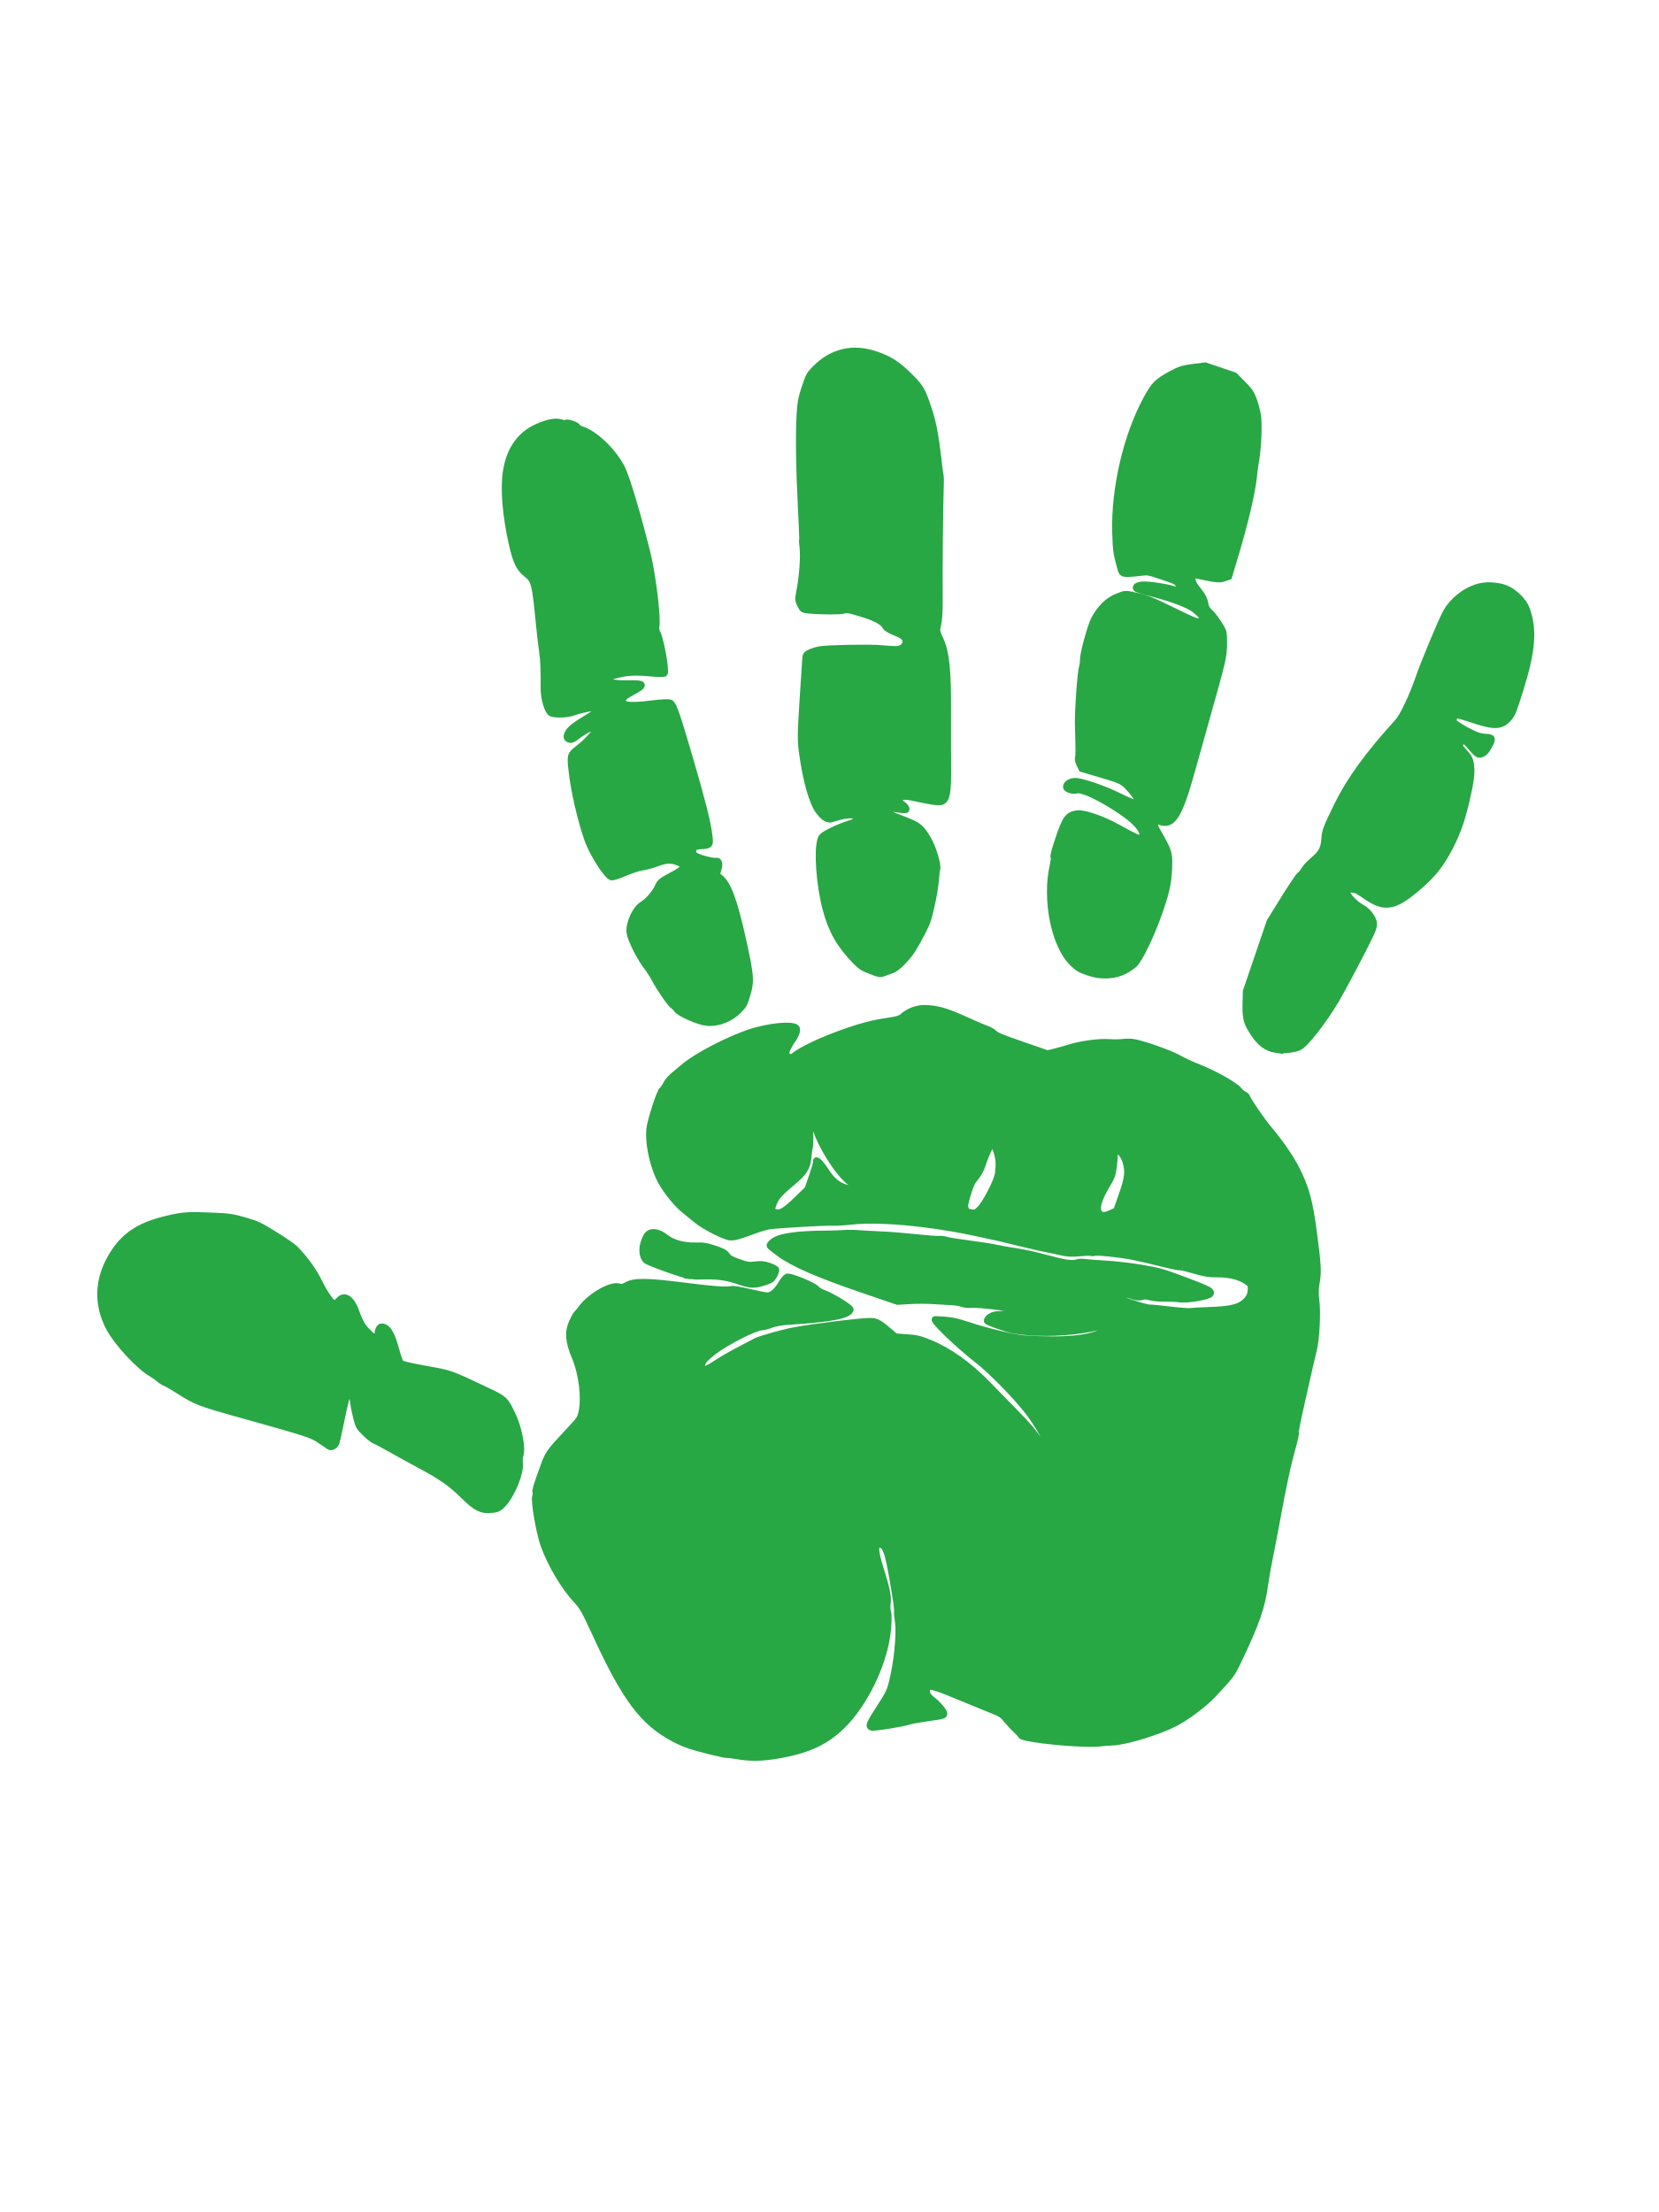
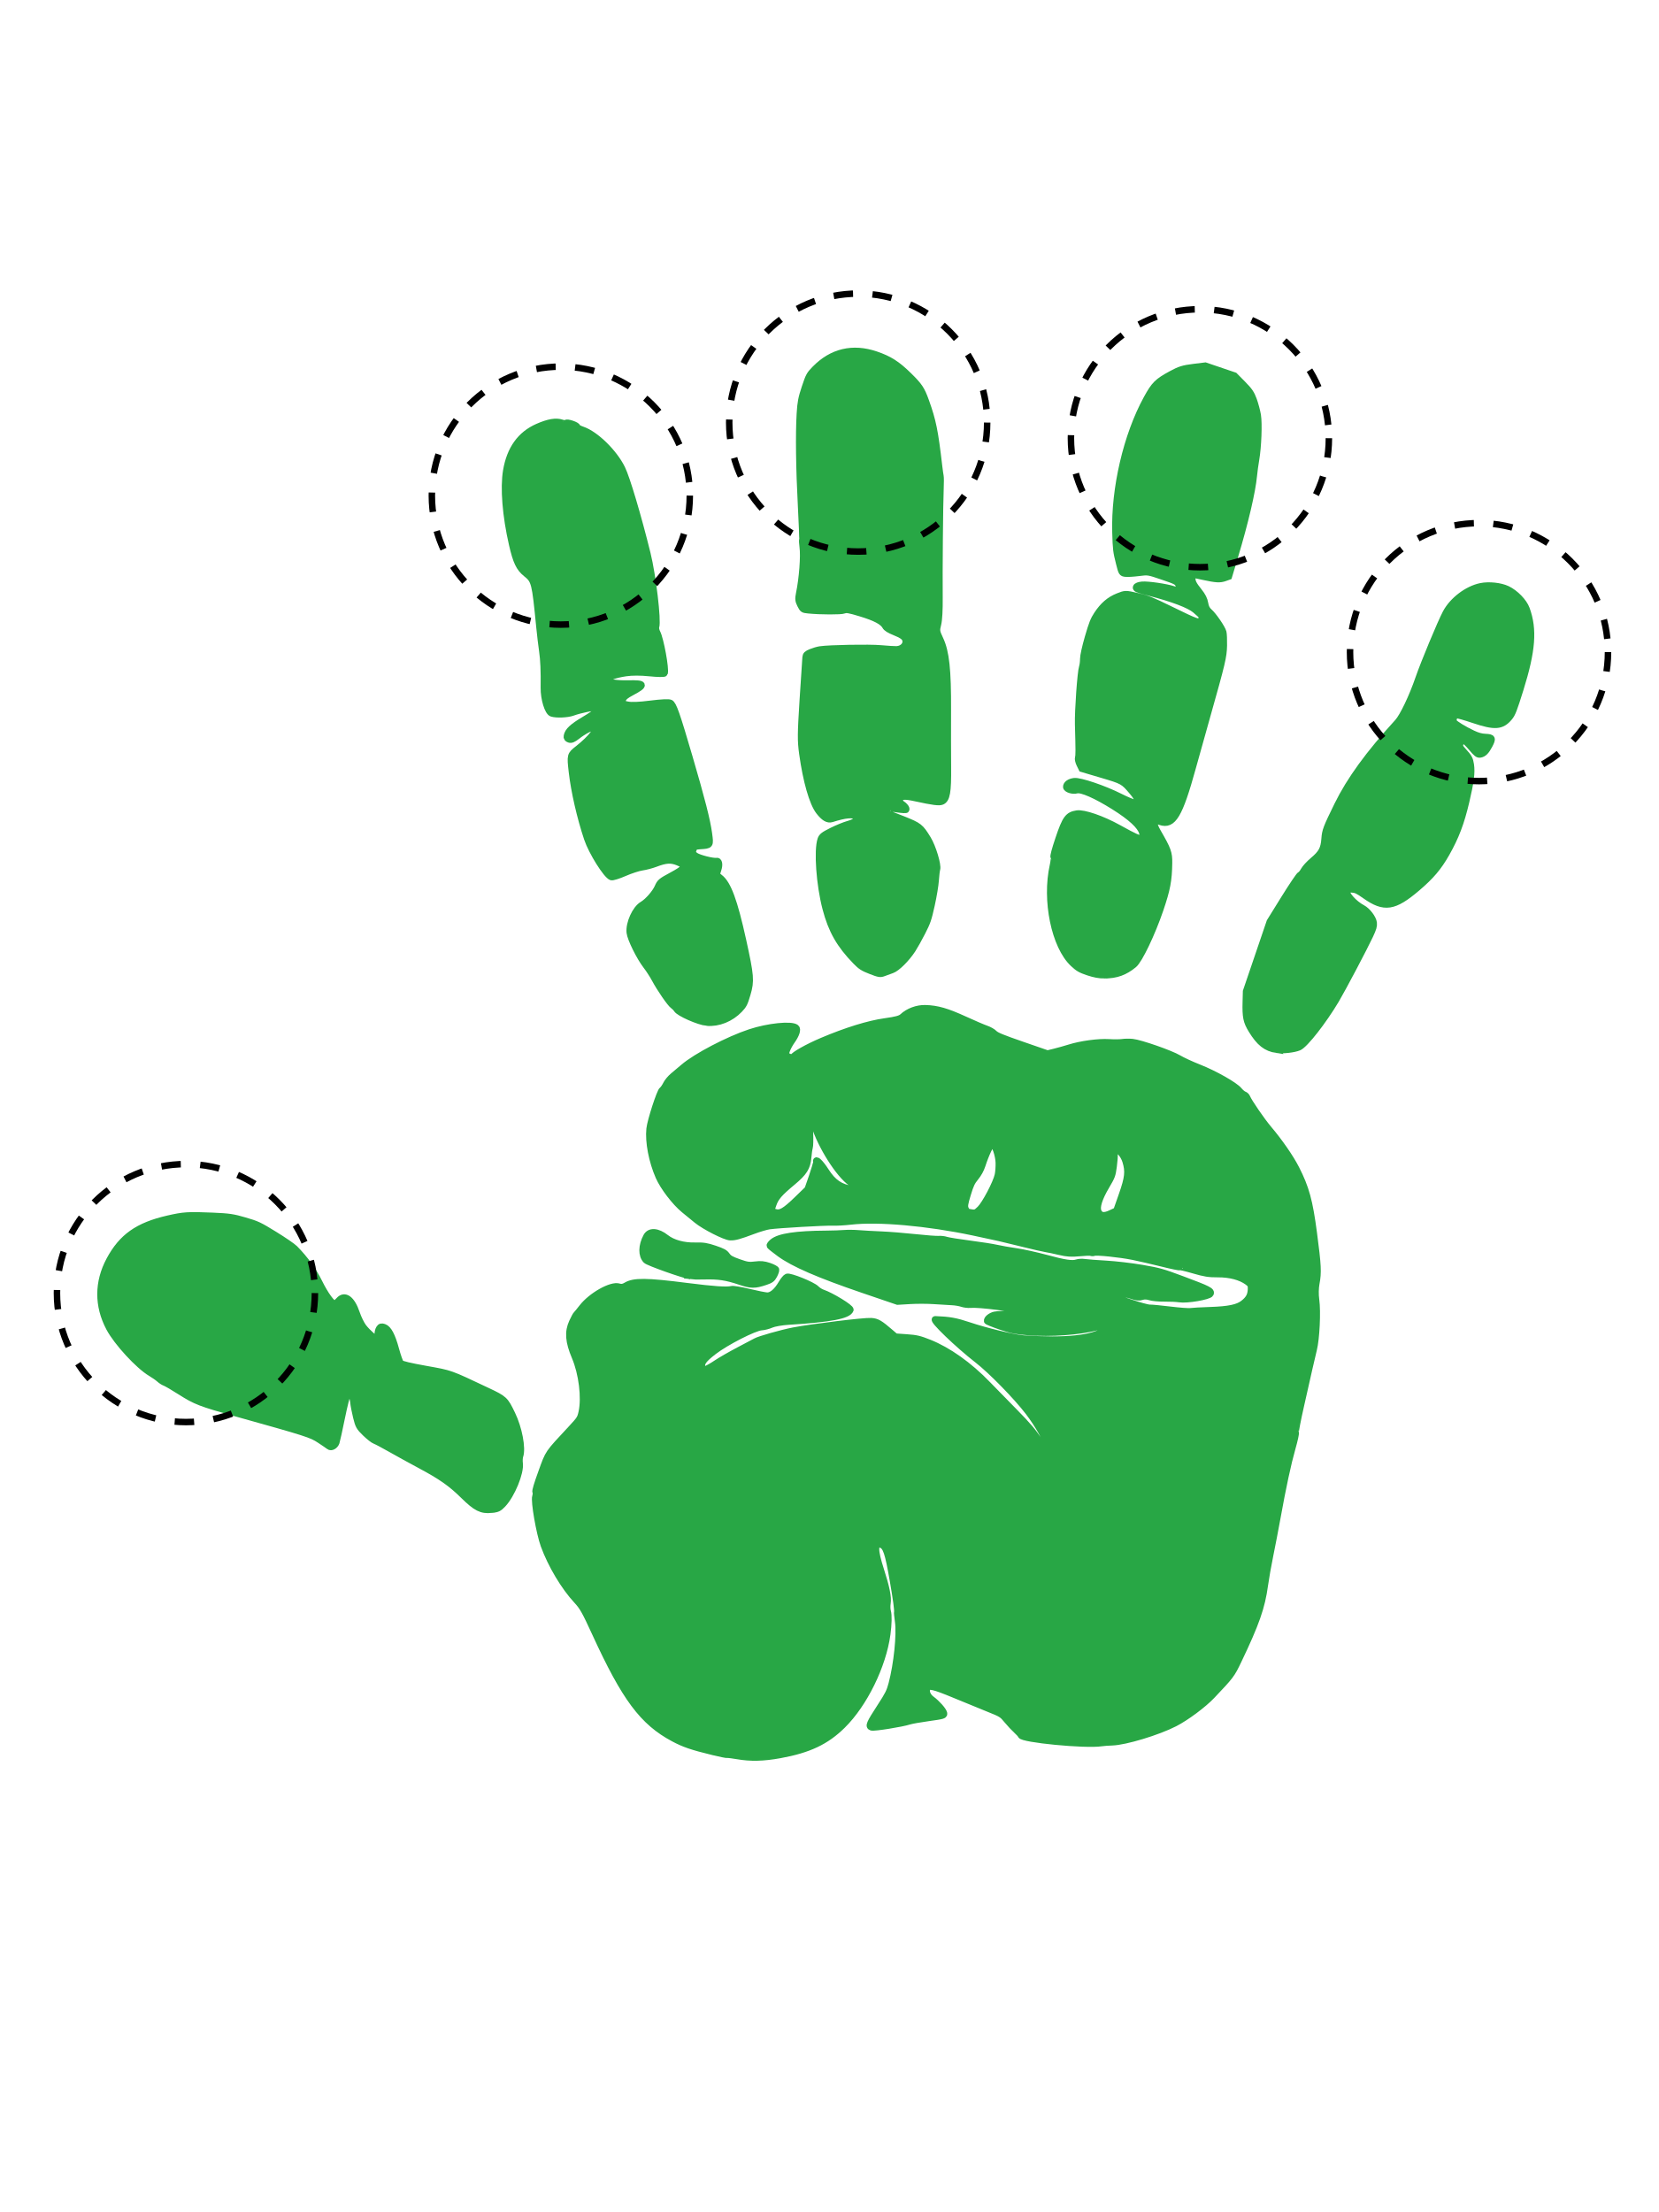
<svg xmlns="http://www.w3.org/2000/svg" version="1.1" id="svg2" viewBox="0 0 768 1024" height="1024" width="768">
  <defs id="defs4" />
  <g transform="translate(0,-28.36216)" id="layer1">
    <path id="path4295" d="m 227.494,727.254 c 2.79,-0.272 3.473,-0.594 5.269,-2.485 4.147,-4.365 8.389,-14.716 7.793,-19.015 -0.153,-1.105 -0.074,-2.612 0.177,-3.349 1.237,-3.638 -0.509,-12.858 -3.677,-19.422 -3.24,-6.713 -3.532,-6.987 -11.397,-10.701 -17.909,-8.457 -16.64,-8.006 -28.573,-10.157 -7.521,-1.356 -11.058,-2.197 -11.578,-2.753 -0.412,-0.44 -1.41,-3.245 -2.219,-6.233 -1.764,-6.516 -3.459,-9.705 -5.533,-10.41 -1.167,-0.397 -1.647,-0.256 -2.236,0.657 -0.413,0.639 -0.7,1.942 -0.638,2.895 0.062,0.953 -0.073,1.825 -0.301,1.937 -0.622,0.307 -4.371,-2.957 -6.362,-5.54 -0.966,-1.253 -2.387,-4.161 -3.156,-6.462 -2.182,-6.523 -5.496,-8.91 -8.169,-5.883 -0.692,0.784 -1.546,1.491 -1.896,1.572 -1.183,0.272 -4.439,-4.204 -7.299,-10.033 -2.641,-5.383 -6.554,-10.785 -11.274,-15.564 -0.921,-0.932 -5.112,-3.81 -9.313,-6.395 -7.174,-4.414 -8.016,-4.811 -13.818,-6.511 -5.381,-1.577 -7.299,-1.858 -14.848,-2.179 -11.362,-0.484 -13.397,-0.353 -20.737,1.329 -13.876,3.18 -21.299,8.423 -27.018,19.083 -5.522,10.293 -5.555,21.223 -0.093,31.52 3.529,6.653 13.552,17.534 19.237,20.884 1.418,0.835 3.186,2.075 3.93,2.756 0.744,0.68 1.917,1.429 2.608,1.664 0.691,0.235 3.932,2.13 7.202,4.212 6.96,4.431 9.299,5.335 25.533,9.873 33.232,9.289 34.957,9.84 38.913,12.439 2.001,1.315 3.947,2.648 4.326,2.962 0.951,0.791 2.795,-0.236 3.346,-1.864 0.251,-0.743 1.385,-5.913 2.52,-11.487 1.135,-5.575 2.383,-10.53 2.774,-11.012 0.656,-0.809 0.776,-0.787 1.555,0.276 0.464,0.633 0.943,2.252 1.064,3.598 0.121,1.345 0.719,4.456 1.328,6.913 1.023,4.127 1.343,4.695 4.207,7.477 1.705,1.655 3.702,3.215 4.439,3.466 0.737,0.251 4.045,1.997 7.351,3.882 3.306,1.884 9.405,5.238 13.552,7.452 9.716,5.186 14.337,8.427 20.059,14.068 5.812,5.73 8.317,6.995 12.952,6.543 z" style="fill:#28a745;fill-opacity:1;stroke:#28a745;stroke-width:3;stroke-opacity:1;stroke-miterlimit:4;stroke-dasharray:none" />
    <path d="m 319.669,619.111 c 0.737,0.106 3.64,0.131 6.45,0.054 6.417,-0.174 10.176,0.391 16.287,2.449 5.329,1.795 6.923,1.814 11.954,0.14 2.414,-0.803 3.111,-1.323 3.977,-2.968 0.577,-1.097 0.981,-2.288 0.899,-2.648 -0.083,-0.359 -1.532,-1.123 -3.222,-1.697 -2.33,-0.792 -3.867,-0.941 -6.366,-0.617 -2.874,0.372 -3.85,0.23 -7.638,-1.112 -3.575,-1.267 -4.546,-1.821 -5.491,-3.132 -0.966,-1.341 -1.859,-1.835 -5.638,-3.119 -3.732,-1.268 -5.277,-1.509 -9.149,-1.422 -5.344,0.119 -10.311,-1.258 -13.45,-3.728 -3.904,-3.073 -7.565,-3.296 -9.035,-0.551 -2.311,4.316 -2.371,8.78 -0.147,11.052 1.013,1.035 17.361,6.835 20.57,7.298 z M 508.431,589.176 c -0.883,-2.044 0.389,-6.107 3.646,-11.64 2.737,-4.651 2.88,-5.032 3.446,-9.218 0.325,-2.401 0.509,-4.968 0.41,-5.705 -0.136,-1.005 0.016,-1.436 0.609,-1.728 1.231,-0.606 3.596,2.034 4.528,5.057 1.447,4.691 1.135,7.583 -1.687,15.625 l -2.529,7.206 -2.723,1.275 c -3.053,1.429 -4.824,1.158 -5.701,-0.871 z m -61.492,-1.262 c -0.491,-1.134 -0.308,-2.349 1.002,-6.664 1.35,-4.446 1.931,-5.679 3.69,-7.829 1.353,-1.654 2.434,-3.621 3.073,-5.592 1.718,-5.299 4.038,-10.159 4.737,-9.921 1.178,0.4 2.836,5.285 2.939,8.654 0.056,1.835 -0.128,4.4 -0.407,5.701 -0.803,3.732 -5.914,13.458 -8.298,15.789 -2.014,1.969 -2.197,2.014 -5.558,1.361 -0.318,-0.062 -0.848,-0.736 -1.178,-1.499 z m -89.005,-1.929 c 1.123,-3.287 2.839,-5.269 9.032,-10.431 5.252,-4.378 6.768,-6.791 7.143,-11.37 0.157,-1.91 0.46,-3.986 0.673,-4.614 0.213,-0.627 0.287,-3.75 0.165,-6.939 -0.214,-5.556 -0.109,-8.854 0.277,-8.723 0.099,0.034 0.871,2.323 1.716,5.088 2.993,9.8 11.434,23.151 17.069,26.997 2.96,2.02 3.203,3.18 0.595,2.839 -5.509,-0.722 -8.945,-3.056 -12.347,-8.387 -2.408,-3.774 -4.793,-6.062 -4.362,-4.185 0.086,0.376 -0.777,3.369 -1.918,6.651 l -2.075,5.967 -4.716,4.576 c -5.844,5.671 -7.945,6.889 -10.426,6.046 l -1.815,-0.617 0.991,-2.898 z m -28.166,253.31 c 3.57,0.875 6.767,1.522 7.105,1.438 0.338,-0.084 2.335,0.151 4.438,0.523 6.127,1.083 12.021,0.947 19.727,-0.455 13.372,-2.432 21.416,-6.236 28.98,-13.706 10.065,-9.94 18.702,-27.541 20.699,-42.184 0.638,-4.679 0.725,-8.89 0.218,-10.601 -0.257,-0.868 -0.305,-2.57 -0.106,-3.784 0.439,-2.681 -0.501,-7.38 -3.065,-15.323 -3.007,-9.315 -2.976,-12.808 0.103,-11.761 2.309,0.785 3.277,3.684 5.506,16.497 1.522,8.748 2.216,13.882 1.972,14.586 -0.073,0.211 0.127,2.243 0.445,4.517 0.848,6.067 -0.549,19.633 -2.966,28.804 -0.954,3.617 -1.616,4.942 -5.34,10.672 -5.07,7.803 -5.563,8.966 -4.018,9.491 1.132,0.385 13.997,-1.673 17.447,-2.79 1.052,-0.341 5.16,-1.067 9.129,-1.615 6.686,-0.922 7.195,-1.083 6.936,-2.186 -0.314,-1.34 -3.167,-4.555 -5.708,-6.434 -1.778,-1.315 -2.671,-3.318 -2.156,-4.834 0.618,-1.819 2.872,-1.327 12.829,2.801 5.152,2.136 12.187,5.016 15.632,6.401 6.091,2.447 6.331,2.596 8.638,5.391 1.305,1.581 3.25,3.664 4.323,4.628 1.072,0.965 2.007,2.004 2.077,2.309 0.432,1.882 29.789,4.724 37.22,3.604 1.027,-0.155 3.295,-0.325 5.04,-0.378 6.074,-0.185 21.118,-4.737 28.98,-8.771 5.243,-2.689 13.212,-8.614 17.115,-12.724 8.867,-9.338 9.175,-9.746 12.3,-16.282 8.236,-17.228 10.86,-24.716 12.253,-34.967 0.425,-3.125 1.521,-9.334 2.437,-13.797 0.916,-4.463 2.399,-12.168 3.295,-17.123 2.661,-14.704 4.963,-25.415 6.984,-32.501 1.046,-3.666 1.745,-6.868 1.552,-7.115 -0.192,-0.247 0.904,-5.949 2.435,-12.672 1.532,-6.723 3.25,-14.344 3.819,-16.935 0.569,-2.591 1.503,-6.577 2.077,-8.857 1.277,-5.077 1.879,-17.573 1.112,-23.064 -0.343,-2.452 -0.298,-5.389 0.116,-7.583 0.976,-5.18 0.824,-8.222 -1.172,-23.378 -1.953,-14.836 -3.601,-20.855 -8.155,-29.791 -2.619,-5.139 -7.656,-12.414 -12.836,-18.539 -3.103,-3.67 -9.144,-12.478 -9.883,-14.412 -0.209,-0.546 -0.835,-1.148 -1.393,-1.337 -0.557,-0.189 -1.624,-1.084 -2.369,-1.989 -1.935,-2.346 -11.296,-7.644 -18.555,-10.5 -3.411,-1.342 -7.612,-3.28 -9.335,-4.307 -3.755,-2.238 -17.678,-7.096 -21.427,-7.477 -1.403,-0.143 -3.486,-0.118 -4.627,0.055 -1.142,0.173 -3.962,0.196 -6.267,0.051 -4.812,-0.302 -12.907,0.792 -18.227,2.464 -2.011,0.632 -5.129,1.508 -6.928,1.946 l -3.271,0.796 -11.713,-4.053 c -9.381,-3.246 -11.955,-4.305 -12.93,-5.319 -0.669,-0.696 -2.331,-1.644 -3.693,-2.107 -1.362,-0.463 -5.846,-2.386 -9.966,-4.273 -8.318,-3.81 -12.749,-5.084 -18.222,-5.238 -3.776,-0.106 -7.931,1.439 -10.571,3.93 -0.996,0.94 -2.957,1.469 -8.084,2.181 -7.592,1.055 -17.981,4.267 -29.169,9.018 -6.714,2.851 -13.141,6.47 -13.532,7.62 -0.09,0.265 -0.927,0.12 -1.859,-0.323 -1.633,-0.777 -1.669,-0.882 -0.98,-2.892 0.393,-1.147 1.432,-3.085 2.307,-4.306 2.142,-2.987 2.945,-5.457 2.023,-6.225 -2.068,-1.721 -12.867,-0.62 -21.311,2.173 -10.124,3.349 -25.02,11.141 -30.806,16.115 -1.418,1.219 -3.579,3.041 -4.801,4.048 -1.223,1.007 -2.673,2.754 -3.223,3.882 -0.55,1.128 -1.362,2.284 -1.804,2.57 -1.04,0.672 -5.459,14.296 -5.849,18.032 -0.631,6.043 1.069,14.94 4.236,22.17 2.094,4.78 7.523,11.876 11.707,15.301 1.792,1.466 4.446,3.637 5.899,4.824 3.614,2.953 13.096,7.769 15.468,7.857 2.123,0.078 4.162,-0.481 10.704,-2.939 2.66,-0.999 5.984,-1.98 7.388,-2.18 4.187,-0.597 25.639,-1.84 29.153,-1.689 1.792,0.077 5.63,-0.135 8.529,-0.471 12.744,-1.478 35.501,0.541 56.788,5.038 11.798,2.492 12.692,2.696 22.968,5.242 4.851,1.202 9.664,2.307 10.696,2.456 1.032,0.149 3.868,0.743 6.301,1.321 3.367,0.799 5.521,0.939 9.012,0.586 2.523,-0.255 4.967,-0.334 5.432,-0.176 0.465,0.158 1.129,0.158 1.477,1.1e-4 1.068,-0.485 12.033,0.647 18.024,1.861 3.121,0.632 9.231,2.042 13.578,3.134 4.347,1.091 7.957,1.828 8.021,1.638 0.065,-0.19 2.939,0.476 6.387,1.482 5.225,1.523 7.108,1.823 11.307,1.798 5.549,-0.032 10.492,1.267 13.689,3.599 1.533,1.118 1.749,1.596 1.637,3.627 -0.149,2.732 -1.078,4.38 -3.566,6.327 -2.562,2.005 -6.79,2.876 -15.344,3.16 -4.108,0.137 -8.21,0.36 -9.117,0.497 -0.906,0.137 -5.169,-0.182 -9.473,-0.708 -4.304,-0.526 -8.546,-0.931 -9.428,-0.899 -0.882,0.032 -5,-1.097 -9.152,-2.508 -7.336,-2.494 -7.524,-2.588 -6.685,-3.373 1.081,-1.011 4.142,-0.86 7.821,0.387 2.065,0.7 3.272,0.805 4.457,0.387 1.012,-0.357 2.388,-0.313 3.648,0.115 1.113,0.378 4.151,0.663 6.751,0.633 2.6,-0.03 5.735,0.117 6.966,0.327 3.362,0.574 13.7,-1.196 14.338,-2.455 0.694,-1.369 -0.691,-2.079 -13.078,-6.704 -9.174,-3.425 -10.69,-3.849 -18.694,-5.225 -4.791,-0.823 -12.216,-1.693 -16.5,-1.932 -4.284,-0.239 -8.753,-0.58 -9.93,-0.757 -1.177,-0.178 -2.789,-0.098 -3.582,0.176 -2.157,0.746 -5.735,0.208 -14.576,-2.193 -4.39,-1.192 -10.515,-2.534 -13.612,-2.982 -3.096,-0.448 -7.138,-1.162 -8.981,-1.587 -1.843,-0.425 -7.472,-1.305 -12.509,-1.955 -5.037,-0.651 -9.906,-1.437 -10.82,-1.748 -0.914,-0.311 -2.517,-0.496 -3.562,-0.411 -1.045,0.085 -5.928,-0.283 -10.851,-0.817 -4.923,-0.534 -11.947,-1.094 -15.609,-1.244 -3.662,-0.15 -8.381,-0.415 -10.488,-0.588 -2.107,-0.174 -5.133,-0.205 -6.726,-0.07 -1.593,0.135 -5.306,0.262 -8.252,0.281 -14.101,0.093 -21.915,1.276 -24.894,3.768 -0.853,0.714 -1.439,1.507 -1.301,1.763 0.138,0.256 2.175,1.878 4.527,3.604 6.355,4.664 18.128,9.781 38.473,16.722 l 16.13,5.503 5.743,-0.348 c 3.159,-0.191 8.216,-0.174 11.237,0.038 3.022,0.212 6.708,0.436 8.193,0.497 1.484,0.061 3.573,0.408 4.641,0.771 1.068,0.363 2.802,0.577 3.852,0.475 4.098,-0.397 20.894,1.785 25.445,3.307 2.934,0.981 1.561,1.244 -5.715,1.093 -3.548,-0.073 -7.337,0.064 -8.42,0.304 -1.883,0.419 -3.698,1.904 -3.499,2.863 0.052,0.25 2.805,1.375 6.119,2.502 5.074,1.725 7.082,2.132 12.73,2.582 10.714,0.854 23.578,-0.079 32.367,-2.349 6.57,-1.697 7.251,-1.377 3.194,1.496 -5.505,3.899 -18.102,5.199 -37.578,3.879 -4.405,-0.298 -17.382,-3.425 -25.356,-6.108 -5.935,-1.997 -8.878,-2.527 -15.493,-2.787 -1.811,-0.071 10.575,11.852 19.514,18.785 6.31,4.894 17.959,16.785 23.485,23.972 4.696,6.108 8.787,13.466 9.437,16.973 0.674,3.639 -0.326,2.853 -4.254,-3.341 -2.634,-4.154 -5.241,-7.228 -11.646,-13.729 -4.539,-4.607 -10.118,-10.308 -12.398,-12.668 -8.503,-8.799 -18.134,-15.64 -26.977,-19.161 -4.506,-1.794 -5.899,-2.12 -10.409,-2.438 l -5.206,-0.366 -2.186,-1.882 c -5.122,-4.41 -6.29,-5.092 -9.06,-5.287 -3.121,-0.22 -27.099,2.703 -35.897,4.376 -5.266,1.002 -15.974,4.041 -17.541,4.979 -0.243,0.146 -3.664,1.954 -7.602,4.018 -3.938,2.065 -8.705,4.802 -10.593,6.083 -1.888,1.281 -4.056,2.511 -4.817,2.733 -1.262,0.368 -1.414,0.308 -1.722,-0.673 -0.662,-2.113 0.526,-3.784 5.321,-7.48 5.674,-4.373 18.804,-11.082 22.087,-11.285 1.221,-0.076 3.265,-0.606 4.542,-1.178 1.316,-0.589 4.814,-1.197 8.07,-1.4 19.379,-1.213 27.596,-2.777 28.554,-5.434 0.335,-0.928 -8.778,-6.518 -12.929,-7.931 -0.915,-0.311 -2.22,-1.145 -2.9,-1.851 -1.673,-1.739 -12.168,-5.977 -13.521,-5.46 -0.526,0.201 -1.657,1.564 -2.512,3.028 -2.16,3.697 -4.534,5.724 -6.638,5.669 -0.944,-0.025 -4.746,-0.777 -8.45,-1.673 -3.704,-0.896 -7.299,-1.488 -7.99,-1.316 -2.301,0.572 -8.394,0.157 -20.642,-1.405 -18.92,-2.414 -24.641,-2.474 -28.244,-0.296 -1.229,0.743 -2.213,0.907 -3.276,0.545 -3.475,-1.181 -12.888,4.116 -17.137,9.644 -1.131,1.472 -2.274,2.855 -2.54,3.074 -0.265,0.219 -1.142,1.823 -1.948,3.564 -2.14,4.622 -1.798,9.09 1.247,16.286 3.223,7.617 4.597,18.782 3.135,25.476 -0.638,2.921 -0.917,3.358 -4.844,7.582 -11.231,12.08 -10.371,10.819 -13.809,20.254 -2.056,5.641 -2.956,8.684 -2.714,9.174 0.199,0.404 0.159,1.33 -0.088,2.058 -0.72,2.118 1.828,16.839 3.911,22.597 3.258,9.003 9.356,19.238 15.227,25.552 2.723,2.929 3.85,4.93 8.534,15.148 13.773,30.048 22.037,41.132 36.341,48.744 4.811,2.56 8.454,3.806 17.889,6.118 z" style="fill:#28a745;fill-opacity:1;stroke:#28a745;stroke-width:3;stroke-opacity:1;stroke-miterlimit:4;stroke-dasharray:none" id="path4293" />
    <path id="path4291" d="m 327.245,501.761 c 5.276,0.49 11.081,-1.838 15.106,-6.059 1.935,-2.029 2.315,-2.786 3.624,-7.212 1.787,-6.043 1.597,-8.364 -2.035,-24.855 -4.02,-18.256 -6.965,-26.215 -10.758,-29.077 -1.505,-1.135 -1.536,-1.285 -0.747,-3.605 0.809,-2.381 0.43,-4.29 -0.798,-4.008 -1.432,0.329 -7.975,-1.31 -9.577,-2.399 -1.493,-1.015 -1.621,-1.327 -1.133,-2.759 0.488,-1.431 0.836,-1.632 3.061,-1.771 4.983,-0.312 4.921,-0.225 4.17,-5.81 -0.815,-6.059 -3.301,-15.793 -9.023,-35.33 -5.905,-20.159 -7.396,-24.407 -8.822,-25.13 -0.714,-0.362 -4.218,-0.198 -9.127,0.427 -5.392,0.687 -8.859,0.825 -10.721,0.426 l -2.753,-0.59 0.551,-1.62 c 0.43,-1.265 1.355,-2.048 4.217,-3.567 6.43,-3.414 6.113,-4.228 -1.574,-4.031 -5.399,0.138 -9.653,-0.566 -9.9,-1.64 -0.243,-1.056 3.464,-2.424 8.672,-3.201 2.914,-0.435 6.739,-0.433 11.108,0.004 3.933,0.394 6.748,0.42 6.868,0.066 0.665,-1.958 -1.883,-15.866 -3.445,-18.802 -0.475,-0.892 -0.705,-2.094 -0.512,-2.671 0.956,-2.853 -1.535,-23.839 -4.023,-33.895 -4.338,-17.533 -9.518,-34.935 -11.747,-39.459 -3.668,-7.446 -12.222,-15.797 -18.293,-17.861 -1.475,-0.501 -2.605,-1.138 -2.51,-1.416 0.094,-0.277 -0.963,-0.89 -2.35,-1.361 -1.387,-0.471 -2.598,-0.63 -2.693,-0.353 -0.094,0.277 -1.007,0.22 -2.029,-0.127 -2.647,-0.9 -6.154,-0.306 -11.137,1.884 -8.029,3.529 -12.852,10.265 -14.551,20.322 -1.345,7.957 -0.307,20.88 2.739,34.119 1.846,8.021 3.236,10.943 6.432,13.513 3.963,3.187 4.157,3.958 6.178,24.524 0.362,3.681 0.963,8.749 1.337,11.264 0.606,4.081 0.834,9.41 0.727,17.001 -0.072,5.149 1.809,11.308 3.639,11.916 2.074,0.689 7.242,0.486 9.62,-0.378 3.584,-1.302 9.801,-2.575 10.845,-2.22 1.768,0.601 0.283,2.126 -5.303,5.446 -5.583,3.319 -7.689,5.279 -8.12,7.56 -0.166,0.879 0.108,1.312 1.027,1.625 0.944,0.321 1.857,-0.046 3.699,-1.486 3.054,-2.389 6.461,-4.157 7.82,-4.059 2.406,0.173 -1.199,4.95 -7.452,9.875 -3.642,2.869 -3.661,2.941 -2.773,10.735 1.021,8.957 3.797,21.063 7.076,30.862 2.071,6.189 8.855,17.022 11.147,17.801 0.551,0.187 3.281,-0.657 6.066,-1.876 2.785,-1.219 6.437,-2.413 8.115,-2.653 1.679,-0.24 4.45,-0.966 6.157,-1.615 4.878,-1.853 7.208,-2.011 10.463,-0.711 4.139,1.653 3.698,2.591 -2.884,6.141 -4.952,2.67 -5.373,3.024 -6.415,5.392 -1.202,2.73 -4.648,6.655 -7.104,8.092 -3.262,1.908 -6.313,8.639 -5.853,12.917 0.308,2.868 4.506,11.373 7.584,15.365 1.252,1.624 3.057,4.407 4.009,6.184 2.439,4.548 7.117,11.331 8.466,12.275 0.625,0.437 1.376,1.205 1.67,1.707 1.037,1.773 10.196,5.818 13.968,6.169 z" style="fill:#28a745;fill-opacity:1;stroke:#28a745;stroke-width:3;stroke-opacity:1;stroke-miterlimit:4;stroke-dasharray:none" />
    <path id="path4289" d="m 409.109,478.806 c 0.971,-0.378 2.679,-1 3.795,-1.381 2.304,-0.788 6.755,-5.202 9.521,-9.442 0.991,-1.519 3.011,-5.136 4.49,-8.037 2.433,-4.775 2.842,-5.967 4.318,-12.595 0.897,-4.026 1.757,-9.176 1.91,-11.445 0.154,-2.268 0.426,-4.58 0.605,-5.138 0.604,-1.884 -1.918,-10.277 -4.217,-14.035 -3.45,-5.639 -4.009,-6.079 -11.55,-9.085 -3.678,-1.466 -6.736,-2.711 -6.794,-2.766 -0.059,-0.055 0.074,-0.631 0.294,-1.28 0.362,-1.065 0.767,-1.124 4.145,-0.611 2.059,0.313 3.805,0.39 3.879,0.172 0.216,-0.637 -0.674,-1.813 -2.04,-2.696 -0.932,-0.602 -1.159,-1.131 -0.862,-2.006 0.556,-1.636 2.041,-1.755 7.387,-0.594 7.993,1.737 10.785,2.096 12.05,1.549 2.285,-0.988 2.881,-4.42 2.769,-15.972 -0.056,-5.839 -0.072,-17.692 -0.035,-26.34 0.08,-18.68 -0.811,-26.959 -3.526,-32.758 -1.725,-3.686 -1.78,-4.057 -1.03,-7.021 0.494,-1.953 0.754,-6.632 0.692,-12.445 -0.125,-11.679 0.164,-43.546 0.456,-50.189 0.12,-2.743 0.118,-5.402 -0.005,-5.908 -0.123,-0.506 -0.423,-2.633 -0.666,-4.727 -1.88,-16.165 -2.845,-20.919 -6.08,-29.936 -1.996,-5.564 -3.013,-7.091 -7.95,-11.938 -5.337,-5.24 -9.013,-7.584 -15.175,-9.679 -10.763,-3.658 -20.388,-1.375 -28.263,6.706 -2.527,2.593 -2.785,3.071 -4.617,8.556 -1.633,4.89 -2.001,6.813 -2.322,12.149 -0.562,9.34 -0.35,25.584 0.556,42.592 0.44,8.262 0.705,15.302 0.589,15.643 -0.116,0.341 -0.036,1.874 0.177,3.405 0.593,4.263 -0.189,14.567 -1.64,21.589 -0.502,2.432 -0.405,3.379 0.535,5.215 1.122,2.191 1.209,2.249 3.731,2.506 5.564,0.567 15.217,0.594 16.486,0.046 1.105,-0.478 2.438,-0.244 7.679,1.345 6.804,2.063 10.239,3.869 11.429,6.011 0.504,0.906 1.765,1.692 4.529,2.821 2.758,1.127 4.026,1.916 4.527,2.817 1.285,2.31 -0.679,4.921 -3.814,5.07 -0.877,0.042 -4.173,-0.159 -7.324,-0.447 -5.321,-0.486 -23.781,-0.155 -28.149,0.506 -1.056,0.16 -2.953,0.718 -4.216,1.242 -1.883,0.78 -2.323,1.212 -2.441,2.394 -0.079,0.793 -0.661,9.62 -1.293,19.614 -1.015,16.057 -1.04,18.962 -0.208,24.961 1.762,12.715 4.681,22.882 7.686,26.769 2.29,2.962 4.11,4.036 5.889,3.474 6.278,-1.985 9.883,-2.315 11.409,-1.045 1.245,1.036 -0.384,2.514 -3.793,3.44 -1.63,0.443 -5.022,1.831 -7.536,3.085 -3.817,1.904 -4.667,2.559 -5.146,3.97 -1.732,5.096 -0.604,20.937 2.275,31.953 2.66,10.178 6.453,16.844 13.96,24.542 2.304,2.362 3.347,3.027 6.935,4.42 3.82,1.483 4.393,1.574 5.99,0.953 z" style="fill:#28a745;fill-opacity:1;stroke:#28a745;stroke-width:3;stroke-opacity:1;stroke-miterlimit:4;stroke-dasharray:none" />
    <path id="path4287" d="m 591.01,514.334 c 2.752,0.418 8.108,-0.181 10.319,-1.154 2.811,-1.237 11.297,-12.079 17.125,-21.881 3.037,-5.108 13.066,-24.103 15.737,-29.808 1.546,-3.301 1.891,-4.479 1.729,-5.9 -0.246,-2.154 -2.863,-5.605 -5.183,-6.835 -3.971,-2.105 -7.928,-6.575 -7.343,-8.295 0.1,-0.294 1.188,-0.47 2.418,-0.39 1.916,0.124 2.8,0.542 6.179,2.922 8.841,6.229 13.374,5.553 24.103,-3.595 6.406,-5.462 9.856,-9.541 13.485,-15.942 4.344,-7.663 6.786,-14.089 9.12,-23.996 2.162,-9.18 2.701,-13.419 2.169,-17.081 -0.379,-2.615 -0.886,-3.542 -3.457,-6.325 -1.6,-1.732 -1.816,-2.288 -1.385,-3.557 0.757,-2.228 2.033,-1.729 5.203,2.038 2.302,2.735 2.957,3.241 3.976,3.073 1.623,-0.268 2.77,-1.406 4.249,-4.216 1.703,-3.237 1.491,-3.687 -1.804,-3.83 -1.931,-0.084 -3.618,-0.547 -5.861,-1.609 -4.101,-1.943 -8.16,-4.417 -8.737,-5.326 -0.591,-0.932 0.113,-3.003 1.106,-3.253 0.423,-0.107 4.062,0.917 8.086,2.275 9.752,3.291 12.967,3.056 16.499,-1.201 1.358,-1.637 2.06,-3.445 5.036,-12.969 5.597,-17.913 6.356,-27.742 2.879,-37.251 -1.215,-3.322 -5.183,-7.402 -8.907,-9.157 -3.19,-1.504 -8.496,-2.065 -12.246,-1.295 -6.277,1.288 -13.086,6.459 -16.18,12.289 -2.372,4.468 -10.197,23.268 -12.589,30.246 -2.939,8.574 -7.291,17.704 -9.692,20.331 -13.402,14.664 -22.23,26.806 -27.875,38.338 -5.239,10.701 -5.687,11.88 -5.968,15.694 -0.345,4.68 -1.398,6.646 -5.329,9.955 -1.791,1.508 -3.696,3.571 -4.233,4.585 -0.537,1.014 -1.329,1.977 -1.76,2.14 -0.431,0.163 -3.768,5.104 -7.415,10.98 l -6.631,10.684 -5.491,16.134 -5.491,16.134 -0.129,4.919 c -0.182,6.946 0.249,9.052 2.661,12.993 3.649,5.964 6.747,8.399 11.63,9.14 z" style="fill:#28a745;fill-opacity:1;stroke:#28a745;stroke-width:3;stroke-opacity:1;stroke-miterlimit:4;stroke-dasharray:none" />
    <path id="hand" d="m 511.198,479.833 c 5.596,-0.021 9.463,-1.405 13.71,-4.908 2.518,-2.076 8.425,-14.438 12.189,-25.507 3.184,-9.364 3.96,-13.46 4.076,-21.513 0.068,-4.723 -0.495,-6.279 -5.236,-14.46 -1.179,-2.034 -1.707,-3.583 -1.465,-4.295 0.335,-0.985 0.643,-1.023 2.67,-0.334 5.883,2 8.896,-3.039 14.953,-25.012 1.326,-4.809 4.367,-15.672 6.759,-24.14 6.942,-24.575 7.578,-27.267 7.688,-32.513 0.054,-2.595 -0.067,-5.358 -0.268,-6.14 -0.483,-1.874 -4.552,-7.808 -6.495,-9.472 -1.061,-0.909 -1.663,-2.108 -1.95,-3.884 -0.285,-1.767 -1.136,-3.468 -2.723,-5.448 -2.718,-3.389 -3.312,-4.619 -3.152,-6.53 l 0.118,-1.414 4.881,1.058 c 6.089,1.32 7.773,1.419 10.077,0.596 l 1.829,-0.654 2.874,-9.56 c 4.663,-15.508 8.004,-29.784 8.689,-37.115 0.182,-1.949 0.643,-5.336 1.026,-7.526 1.008,-5.776 1.426,-16.617 0.79,-20.485 -0.302,-1.837 -1.139,-4.989 -1.861,-7.005 -1.081,-3.018 -1.981,-4.343 -5.096,-7.498 l -3.783,-3.832 -6.763,-2.299 -6.763,-2.299 -5.552,0.683 c -4.646,0.572 -6.294,1.086 -10.107,3.15 -6.56,3.552 -7.896,4.882 -11.49,11.443 -9.298,16.974 -15.04,41.629 -14.437,61.996 0.233,7.89 0.328,8.659 1.785,14.446 1.042,4.139 1.156,4.326 2.79,4.539 0.937,0.122 3.689,-0.034 6.115,-0.346 4.406,-0.567 4.421,-0.565 11.079,1.699 6.166,2.096 6.722,2.376 7.389,3.73 1.023,2.077 0.032,3.01 -2.342,2.206 -3.229,-1.094 -11.808,-2.349 -14.449,-2.113 -1.534,0.137 -2.618,0.555 -2.796,1.079 -0.266,0.783 0.248,0.997 6.039,2.506 11.031,2.875 18.535,5.714 21.307,8.06 3.434,2.907 3.617,3.216 2.718,4.606 -0.999,1.547 -1.489,1.38 -14.312,-4.882 -8.883,-4.337 -10.596,-5.019 -15.364,-6.116 -5.3,-1.219 -5.41,-1.218 -8.779,0.126 -3.953,1.576 -6.926,4.132 -9.706,8.344 -1.635,2.478 -2.348,4.286 -4.186,10.616 -1.272,4.38 -2.207,8.614 -2.197,9.941 0.01,1.271 -0.203,2.972 -0.473,3.78 -0.776,2.321 -2.068,20.39 -1.896,26.522 0.343,12.247 0.345,14.474 0.015,15.444 -0.189,0.556 0.115,1.941 0.675,3.077 l 1.018,2.067 9.042,2.675 c 10.05,2.974 10.152,3.031 14.389,8.044 2.882,3.411 3.165,5.176 0.797,4.982 -0.699,-0.057 -3.694,-1.324 -6.657,-2.814 -7.371,-3.709 -18.397,-7.437 -21.077,-7.127 -2.189,0.254 -3.749,1.371 -3.699,2.651 0.043,1.111 3.019,2.046 4.83,1.519 2.154,-0.627 8.934,2.343 17.232,7.549 7.941,4.983 12.285,9 13.143,12.156 0.519,1.909 0.477,2.147 -0.434,2.433 -1.166,0.365 -2.907,-0.401 -10.52,-4.632 -7.596,-4.222 -16.162,-7.178 -19.35,-6.678 -4.119,0.646 -5.323,2.299 -8.455,11.613 -1.688,5.02 -2.531,8.18 -2.27,8.51 0.228,0.289 0.073,2.054 -0.345,3.923 -3.609,16.137 0.756,37.339 9.347,45.396 2.365,2.218 3.381,2.803 6.947,3.999 2.828,0.949 5.238,1.397 7.462,1.389 z" style="fill:#28a745;fill-opacity:1;stroke:#28a745;stroke-width:3;stroke-opacity:1;stroke-miterlimit:4;stroke-dasharray:none" />
  </g>
+   <circle id="path3724-9" cx="86.075" cy="598.604" style="fill:none;stroke:#000000;stroke-width:3;stroke-miterlimit:4;stroke-dasharray:9, 9;stroke-dashoffset:0;stroke-opacity:1" r="59.709" />
+   <circle id="path3724-9-9" cx="259.623" cy="229.434" style="fill:none;stroke:#000000;stroke-width:3;stroke-miterlimit:4;stroke-dasharray:9, 9;stroke-dashoffset:0;stroke-opacity:1" r="59.709" />
+   <circle id="path3724-9-0" cx="397.283" cy="195.623" style="fill:none;stroke:#000000;stroke-width:3;stroke-miterlimit:4;stroke-dasharray:9, 9;stroke-dashoffset:0;stroke-opacity:1" r="59.709" />
+   <circle id="path3724-9-8" cx="555.472" cy="202.868" style="fill:none;stroke:#000000;stroke-width:3;stroke-miterlimit:4;stroke-dasharray:9, 9;stroke-dashoffset:0;stroke-opacity:1" r="59.709" />
+   <circle id="path3724-9-09" cx="684.679" cy="301.887" style="fill:none;stroke:#000000;stroke-width:3;stroke-miterlimit:4;stroke-dasharray:9, 9;stroke-dashoffset:0;stroke-opacity:1" r="59.709" />
</svg>
